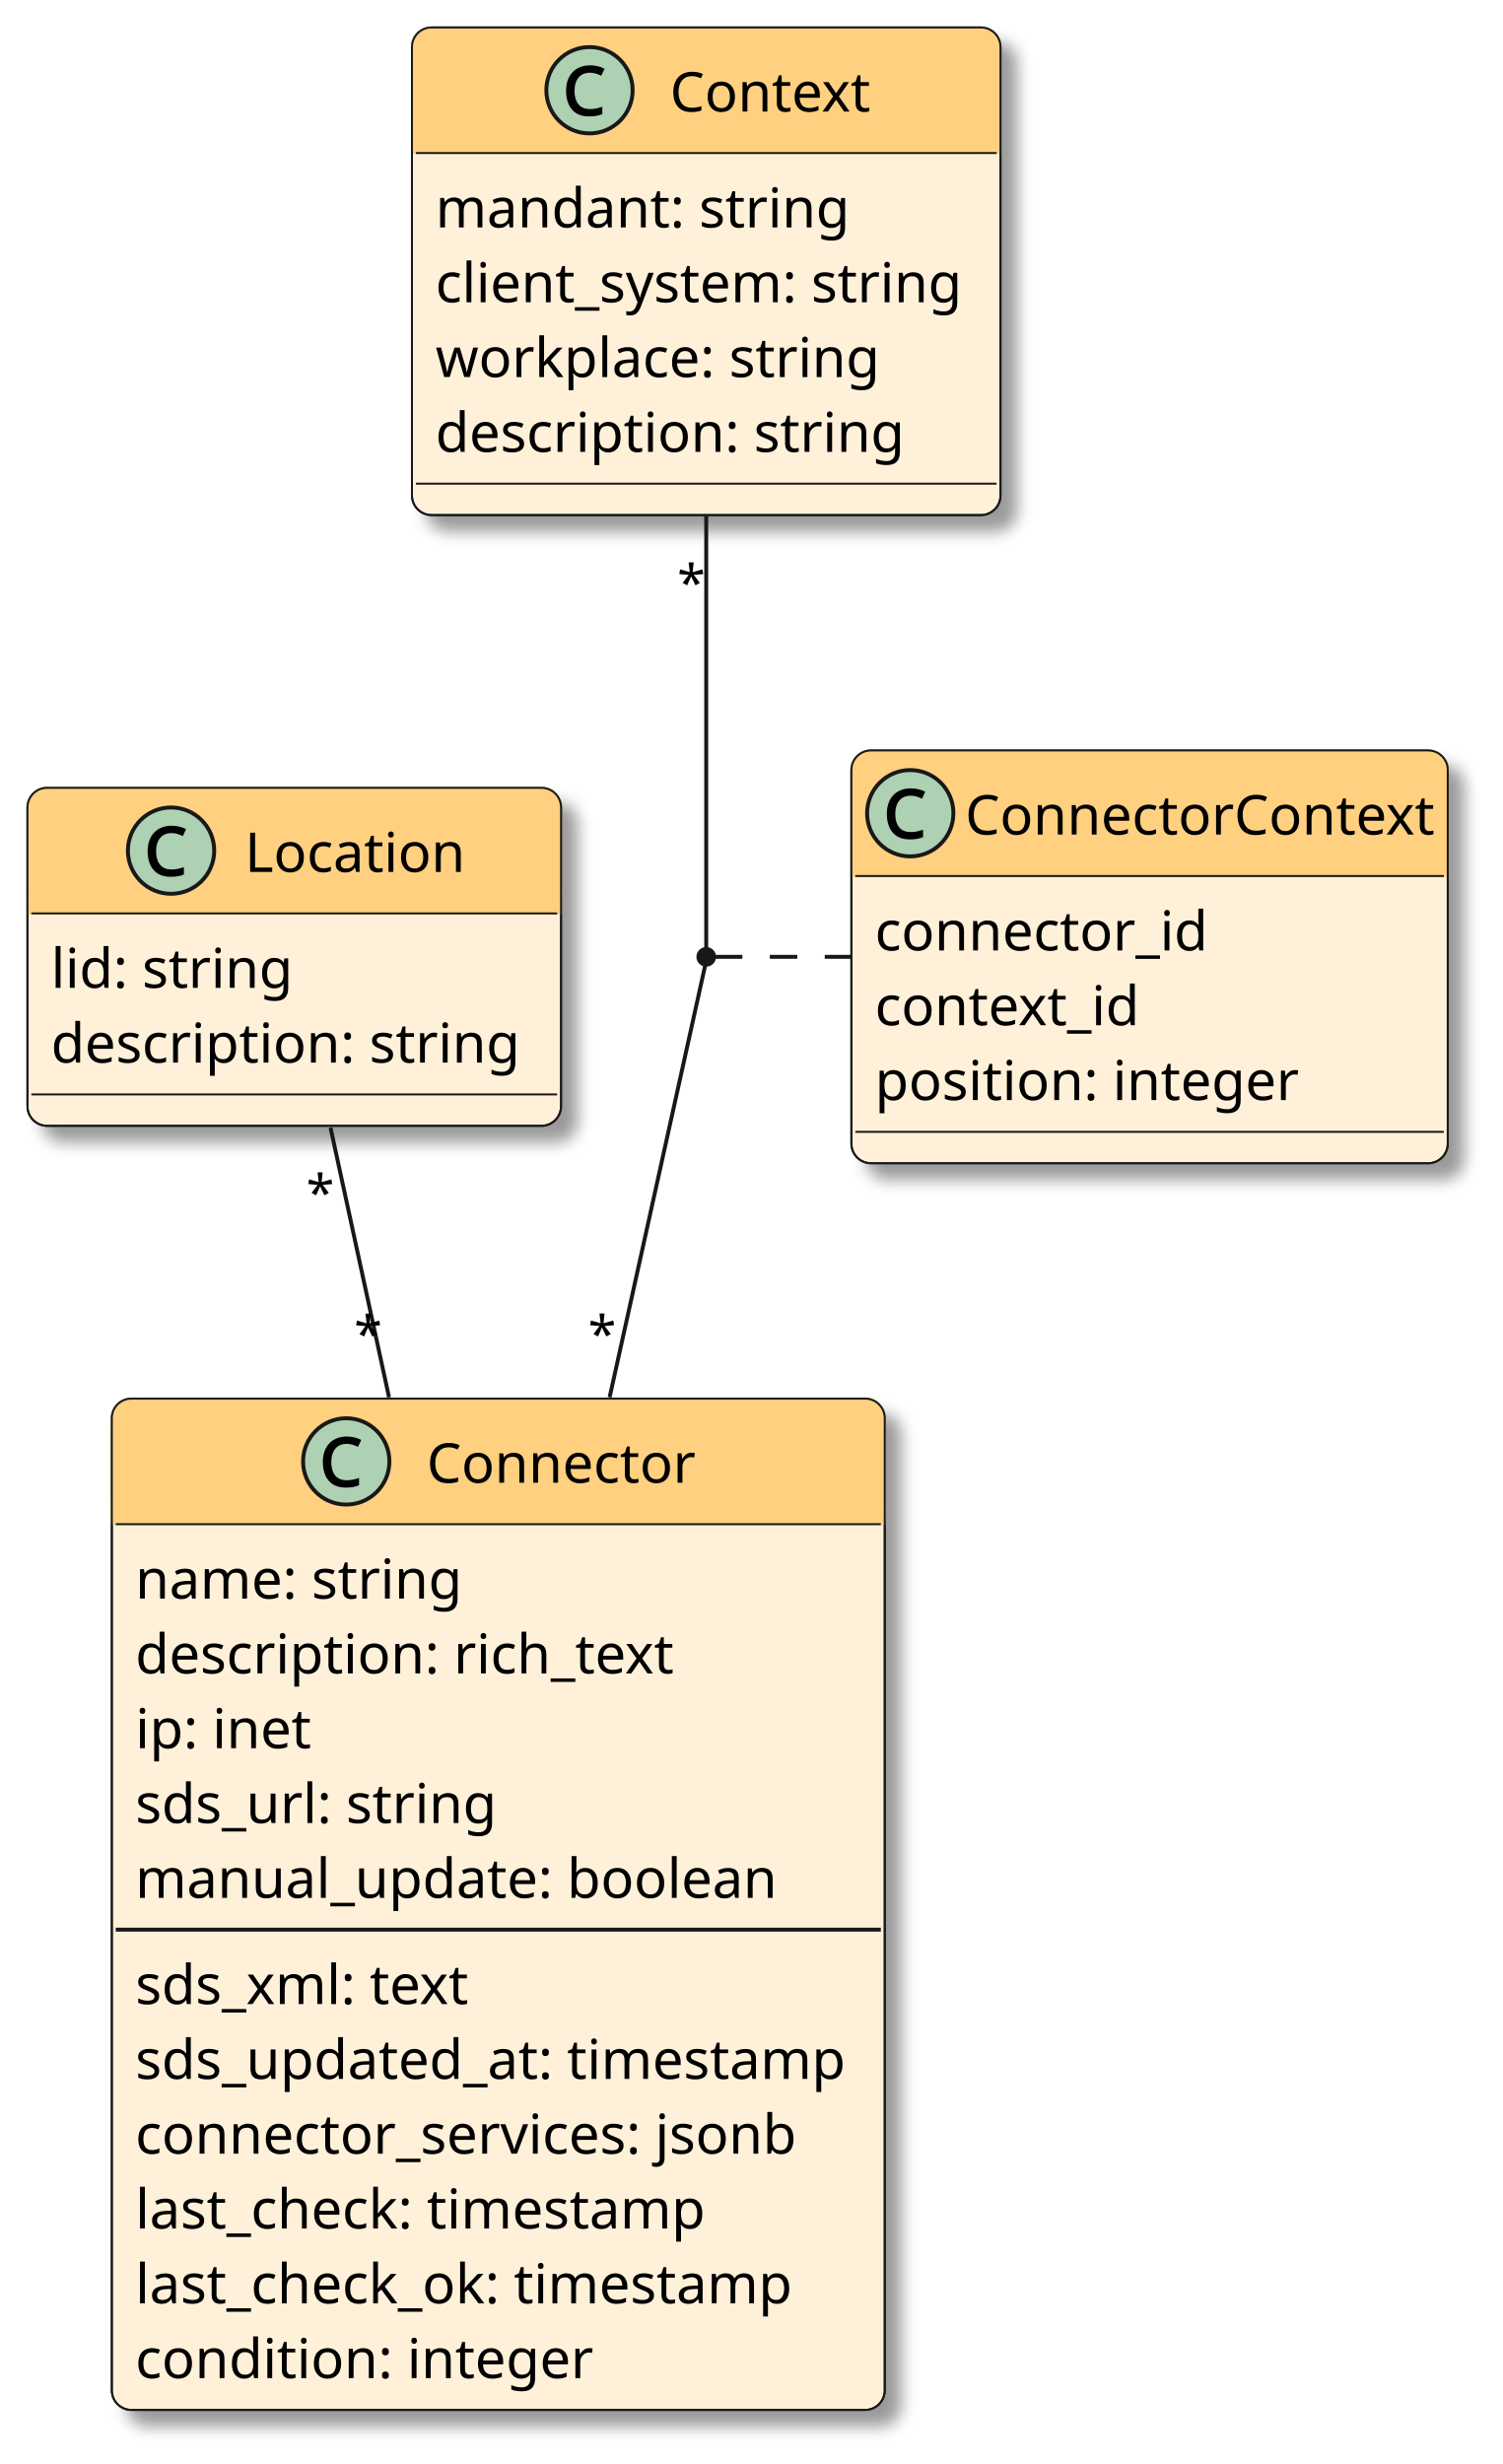
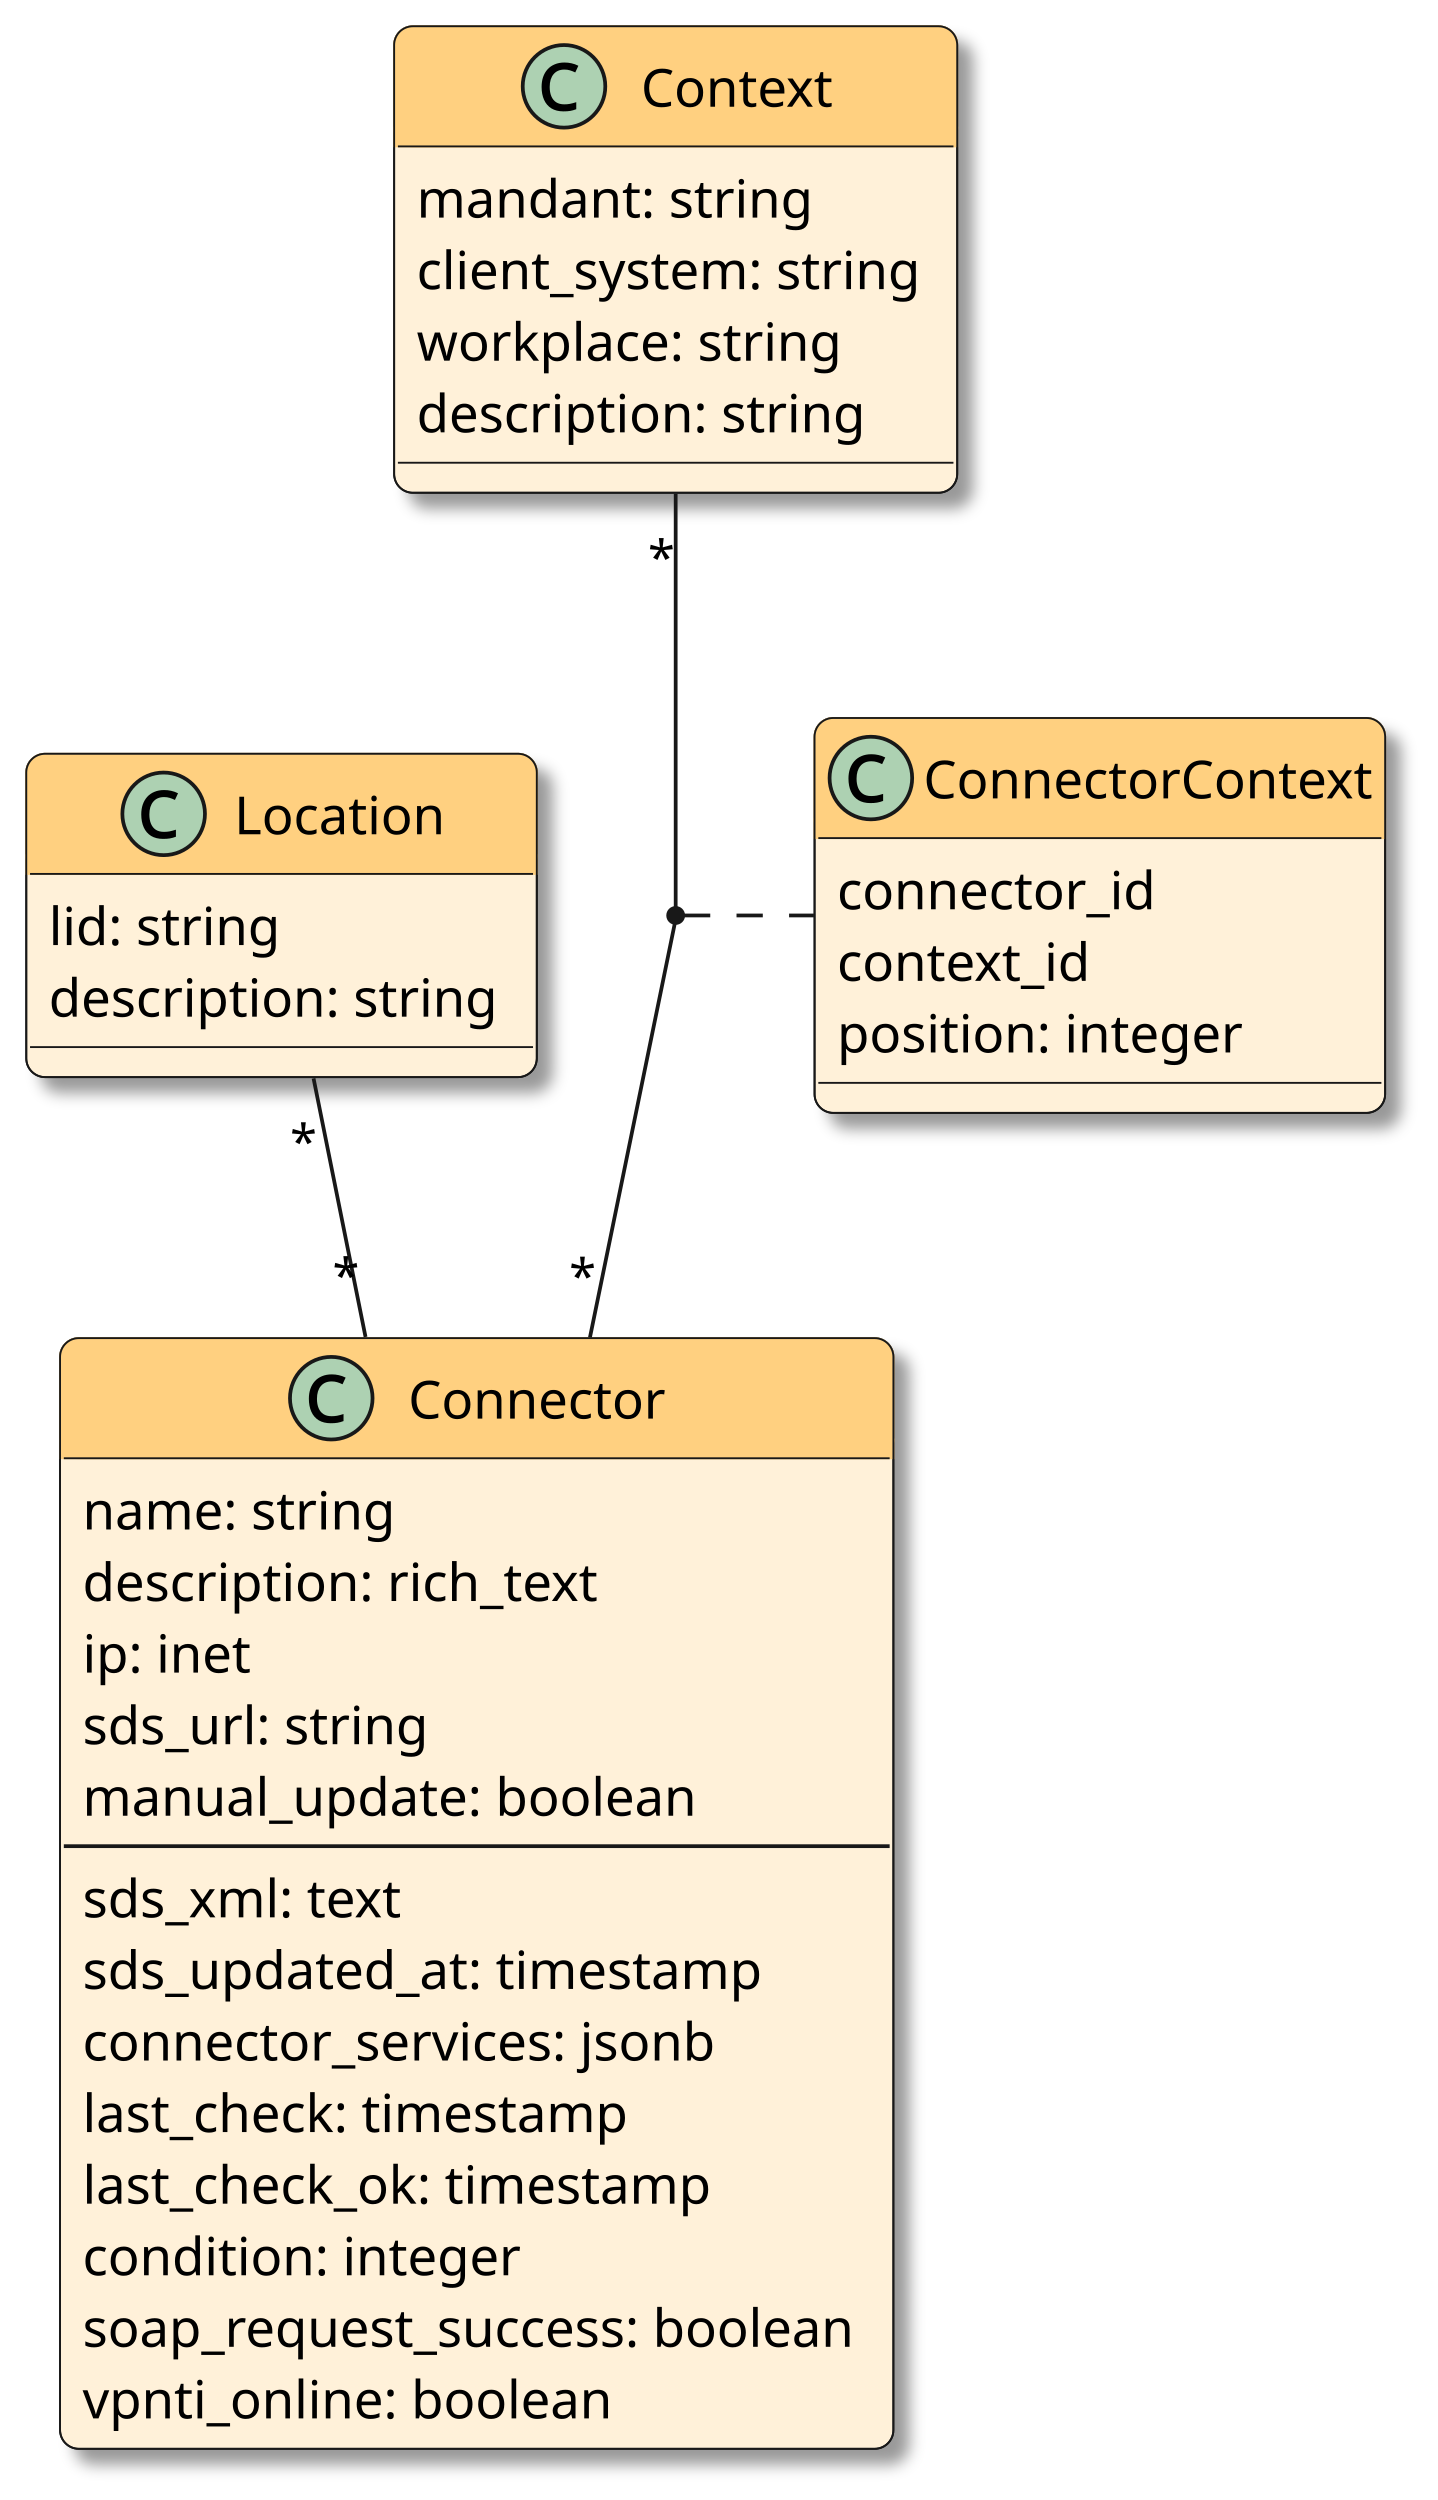
- <svg xmlns="http://www.w3.org/2000/svg" contentStyleType="text/css" height="628px" preserveAspectRatio="none" style="width:383px;height:628px;background:#FFFFFF;" version="1.1" viewBox="0 0 383 628" width="383px" zoomAndPan="magnify">
+ <svg xmlns="http://www.w3.org/2000/svg" contentStyleType="text/css" height="666px" preserveAspectRatio="none" style="width:383px;height:666px;background:#FFFFFF;" version="1.1" viewBox="0 0 383 666" width="383px" zoomAndPan="magnify">
  <defs>
-     <filter height="300%" id="f1hwkw2z7lv0us" width="300%" x="-1" y="-1">
+     <filter height="300%" id="ffqg046bjhrg" width="300%" x="-1" y="-1">
      <feGaussianBlur result="blurOut" stdDeviation="2.0" />
      <feColorMatrix in="blurOut" result="blurOut2" type="matrix" values="0 0 0 0 0 0 0 0 0 0 0 0 0 0 0 0 0 0 .4 0" />
      <feOffset dx="4.0" dy="4.0" in="blurOut2" result="blurOut3" />
      <feBlend in="SourceGraphic" in2="blurOut3" mode="normal" />
    </filter>
  </defs>
  <g>
    <g id="elem_Connector">
-       <rect codeLine="5" fill="#FFF1D9" filter="url(#f1hwkw2z7lv0us)" height="257.747" id="Connector" rx="5" ry="5" style="stroke:#181818;stroke-width:0.5;" width="197" x="28.5" y="356.47" />
-       <rect fill="#FFD080" height="32" rx="5" ry="5" style="stroke:#FFD080;stroke-width:0.5;" width="197" x="28.5" y="356.47" />
-       <rect fill="#FFD080" height="5" style="stroke:#FFD080;stroke-width:0.5;" width="197" x="28.5" y="383.47" />
-       <rect codeLine="5" fill="none" height="257.747" id="Connector" rx="5" ry="5" style="stroke:#181818;stroke-width:0.5;" width="197" x="28.5" y="356.47" />
-       <ellipse cx="88.25" cy="372.47" fill="#ADD1B2" rx="11" ry="11" style="stroke:#181818;stroke-width:1.0;" />
-       <path d="M88.359,368.001 Q87.438,368.001 86.703,368.314 Q85.984,368.626 85.484,369.22 Q84.984,369.798 84.703,370.673 Q84.438,371.548 84.438,372.642 Q84.438,374.079 84.875,375.126 Q85.328,376.173 86.172,376.72 Q87.031,377.267 88.344,377.267 Q89.125,377.267 89.812,377.142 Q90.516,377.001 91.516,376.689 L91.516,378.564 Q90.656,378.892 89.891,379.017 Q89.141,379.142 88.125,379.142 Q86.203,379.142 84.891,378.345 Q83.594,377.533 82.938,376.064 Q82.281,374.579 82.281,372.611 Q82.281,371.189 82.672,370.017 Q83.078,368.829 83.859,367.954 Q84.641,367.079 85.781,366.611 Q86.922,366.126 88.391,366.126 Q89.344,366.126 90.234,366.329 Q91.141,366.517 92.078,366.986 L91.25,368.767 Q90.469,368.392 89.812,368.204 Q89.156,368.001 88.359,368.001 Z " fill="#000000" />
-       <text fill="#000000" font-family="sans-serif" font-size="14" lengthAdjust="spacing" textLength="69" x="108.75" y="377.902">Connector</text>
-       <line style="stroke:#181818;stroke-width:0.5;" x1="29.5" x2="224.5" y1="388.47" y2="388.47" />
-       <text fill="#000000" font-family="sans-serif" font-size="14" lengthAdjust="spacing" textLength="86" x="34.5" y="407.436">name: string</text>
-       <text fill="#000000" font-family="sans-serif" font-size="14" lengthAdjust="spacing" textLength="141" x="34.5" y="426.504">description: rich_text</text>
-       <text fill="#000000" font-family="sans-serif" font-size="14" lengthAdjust="spacing" textLength="47" x="34.5" y="445.572">ip: inet</text>
-       <text fill="#000000" font-family="sans-serif" font-size="14" lengthAdjust="spacing" textLength="96" x="34.5" y="464.64">sds_url: string</text>
-       <text fill="#000000" font-family="sans-serif" font-size="14" lengthAdjust="spacing" textLength="167" x="34.5" y="483.708">manual_update: boolean</text>
-       <line style="stroke:#181818;stroke-width:1.0;" x1="29.5" x2="224.5" y1="491.81" y2="491.81" />
-       <text fill="#000000" font-family="sans-serif" font-size="14" lengthAdjust="spacing" textLength="86" x="34.5" y="510.776">sds_xml: text</text>
-       <text fill="#000000" font-family="sans-serif" font-size="14" lengthAdjust="spacing" textLength="185" x="34.5" y="529.843">sds_updated_at: timestamp</text>
-       <text fill="#000000" font-family="sans-serif" font-size="14" lengthAdjust="spacing" textLength="172" x="34.5" y="548.911">connector_services: jsonb</text>
-       <text fill="#000000" font-family="sans-serif" font-size="14" lengthAdjust="spacing" textLength="148" x="34.5" y="567.979">last_check: timestamp</text>
-       <text fill="#000000" font-family="sans-serif" font-size="14" lengthAdjust="spacing" textLength="169" x="34.5" y="587.047">last_check_ok: timestamp</text>
-       <text fill="#000000" font-family="sans-serif" font-size="14" lengthAdjust="spacing" textLength="120" x="34.5" y="606.115">condition: integer</text>
+       <rect codeLine="5" fill="#FFF1D9" filter="url(#ffqg046bjhrg)" height="295.883" id="Connector" rx="5" ry="5" style="stroke:#181818;stroke-width:0.5;" width="222" x="16" y="356.48" />
+       <rect fill="#FFD080" height="32" rx="5" ry="5" style="stroke:#FFD080;stroke-width:0.5;" width="222" x="16" y="356.48" />
+       <rect fill="#FFD080" height="5" style="stroke:#FFD080;stroke-width:0.5;" width="222" x="16" y="383.48" />
+       <rect codeLine="5" fill="none" height="295.883" id="Connector" rx="5" ry="5" style="stroke:#181818;stroke-width:0.5;" width="222" x="16" y="356.48" />
+       <ellipse cx="88.25" cy="372.48" fill="#ADD1B2" rx="11" ry="11" style="stroke:#181818;stroke-width:1.0;" />
+       <path d="M88.359,368.011 Q87.438,368.011 86.703,368.324 Q85.984,368.636 85.484,369.23 Q84.984,369.808 84.703,370.683 Q84.438,371.558 84.438,372.652 Q84.438,374.089 84.875,375.136 Q85.328,376.183 86.172,376.73 Q87.031,377.277 88.344,377.277 Q89.125,377.277 89.812,377.152 Q90.516,377.011 91.516,376.699 L91.516,378.574 Q90.656,378.902 89.891,379.027 Q89.141,379.152 88.125,379.152 Q86.203,379.152 84.891,378.355 Q83.594,377.543 82.938,376.074 Q82.281,374.589 82.281,372.621 Q82.281,371.199 82.672,370.027 Q83.078,368.839 83.859,367.964 Q84.641,367.089 85.781,366.621 Q86.922,366.136 88.391,366.136 Q89.344,366.136 90.234,366.339 Q91.141,366.527 92.078,366.996 L91.25,368.777 Q90.469,368.402 89.812,368.214 Q89.156,368.011 88.359,368.011 Z " fill="#000000" />
+       <text fill="#000000" font-family="sans-serif" font-size="14" lengthAdjust="spacing" textLength="69" x="108.75" y="377.912">Connector</text>
+       <line style="stroke:#181818;stroke-width:0.5;" x1="17" x2="237" y1="388.48" y2="388.48" />
+       <text fill="#000000" font-family="sans-serif" font-size="14" lengthAdjust="spacing" textLength="86" x="22" y="407.446">name: string</text>
+       <text fill="#000000" font-family="sans-serif" font-size="14" lengthAdjust="spacing" textLength="141" x="22" y="426.514">description: rich_text</text>
+       <text fill="#000000" font-family="sans-serif" font-size="14" lengthAdjust="spacing" textLength="47" x="22" y="445.582">ip: inet</text>
+       <text fill="#000000" font-family="sans-serif" font-size="14" lengthAdjust="spacing" textLength="96" x="22" y="464.65">sds_url: string</text>
+       <text fill="#000000" font-family="sans-serif" font-size="14" lengthAdjust="spacing" textLength="167" x="22" y="483.718">manual_update: boolean</text>
+       <line style="stroke:#181818;stroke-width:1.0;" x1="17" x2="237" y1="491.82" y2="491.82" />
+       <text fill="#000000" font-family="sans-serif" font-size="14" lengthAdjust="spacing" textLength="86" x="22" y="510.786">sds_xml: text</text>
+       <text fill="#000000" font-family="sans-serif" font-size="14" lengthAdjust="spacing" textLength="185" x="22" y="529.853">sds_updated_at: timestamp</text>
+       <text fill="#000000" font-family="sans-serif" font-size="14" lengthAdjust="spacing" textLength="172" x="22" y="548.921">connector_services: jsonb</text>
+       <text fill="#000000" font-family="sans-serif" font-size="14" lengthAdjust="spacing" textLength="148" x="22" y="567.989">last_check: timestamp</text>
+       <text fill="#000000" font-family="sans-serif" font-size="14" lengthAdjust="spacing" textLength="169" x="22" y="587.057">last_check_ok: timestamp</text>
+       <text fill="#000000" font-family="sans-serif" font-size="14" lengthAdjust="spacing" textLength="120" x="22" y="606.125">condition: integer</text>
+       <text fill="#000000" font-family="sans-serif" font-size="14" lengthAdjust="spacing" textLength="210" x="22" y="625.193">soap_request_success: boolean</text>
+       <text fill="#000000" font-family="sans-serif" font-size="14" lengthAdjust="spacing" textLength="144" x="22" y="644.261">vpnti_online: boolean</text>
    </g>
    <g id="elem_Location">
-       <rect codeLine="20" fill="#FFF1D9" filter="url(#f1hwkw2z7lv0us)" height="86.136" id="Location" rx="5" ry="5" style="stroke:#181818;stroke-width:0.5;" width="136" x="7" y="200.8" />
-       <rect fill="#FFD080" height="32" rx="5" ry="5" style="stroke:#FFD080;stroke-width:0.5;" width="136" x="7" y="200.8" />
-       <rect fill="#FFD080" height="5" style="stroke:#FFD080;stroke-width:0.5;" width="136" x="7" y="227.8" />
-       <rect codeLine="20" fill="none" height="86.136" id="Location" rx="5" ry="5" style="stroke:#181818;stroke-width:0.5;" width="136" x="7" y="200.8" />
-       <ellipse cx="43.6" cy="216.8" fill="#ADD1B2" rx="11" ry="11" style="stroke:#181818;stroke-width:1.0;" />
-       <path d="M43.709,212.331 Q42.788,212.331 42.053,212.644 Q41.334,212.956 40.834,213.55 Q40.334,214.128 40.053,215.003 Q39.788,215.878 39.788,216.972 Q39.788,218.409 40.225,219.456 Q40.678,220.503 41.522,221.05 Q42.381,221.597 43.694,221.597 Q44.475,221.597 45.163,221.472 Q45.866,221.331 46.866,221.019 L46.866,222.894 Q46.006,223.222 45.241,223.347 Q44.491,223.472 43.475,223.472 Q41.553,223.472 40.241,222.675 Q38.944,221.863 38.288,220.394 Q37.631,218.909 37.631,216.941 Q37.631,215.519 38.022,214.347 Q38.428,213.159 39.209,212.284 Q39.991,211.409 41.131,210.941 Q42.272,210.456 43.741,210.456 Q44.694,210.456 45.584,210.659 Q46.491,210.847 47.428,211.316 L46.6,213.097 Q45.819,212.722 45.163,212.534 Q44.506,212.331 43.709,212.331 Z " fill="#000000" />
-       <text fill="#000000" font-family="sans-serif" font-size="14" lengthAdjust="spacing" textLength="56" x="62.4" y="222.232">Location</text>
-       <line style="stroke:#181818;stroke-width:0.5;" x1="8" x2="142" y1="232.8" y2="232.8" />
-       <text fill="#000000" font-family="sans-serif" font-size="14" lengthAdjust="spacing" textLength="65" x="13" y="251.766">lid: string</text>
-       <text fill="#000000" font-family="sans-serif" font-size="14" lengthAdjust="spacing" textLength="124" x="13" y="270.834">description: string</text>
-       <line style="stroke:#181818;stroke-width:0.5;" x1="8" x2="142" y1="278.936" y2="278.936" />
+       <rect codeLine="22" fill="#FFF1D9" filter="url(#ffqg046bjhrg)" height="86.136" id="Location" rx="5" ry="5" style="stroke:#181818;stroke-width:0.5;" width="136" x="7" y="200.81" />
+       <rect fill="#FFD080" height="32" rx="5" ry="5" style="stroke:#FFD080;stroke-width:0.5;" width="136" x="7" y="200.81" />
+       <rect fill="#FFD080" height="5" style="stroke:#FFD080;stroke-width:0.5;" width="136" x="7" y="227.81" />
+       <rect codeLine="22" fill="none" height="86.136" id="Location" rx="5" ry="5" style="stroke:#181818;stroke-width:0.5;" width="136" x="7" y="200.81" />
+       <ellipse cx="43.6" cy="216.81" fill="#ADD1B2" rx="11" ry="11" style="stroke:#181818;stroke-width:1.0;" />
+       <path d="M43.709,212.341 Q42.788,212.341 42.053,212.654 Q41.334,212.966 40.834,213.56 Q40.334,214.138 40.053,215.013 Q39.788,215.888 39.788,216.982 Q39.788,218.419 40.225,219.466 Q40.678,220.513 41.522,221.06 Q42.381,221.607 43.694,221.607 Q44.475,221.607 45.163,221.482 Q45.866,221.341 46.866,221.029 L46.866,222.904 Q46.006,223.232 45.241,223.357 Q44.491,223.482 43.475,223.482 Q41.553,223.482 40.241,222.685 Q38.944,221.873 38.288,220.404 Q37.631,218.919 37.631,216.951 Q37.631,215.529 38.022,214.357 Q38.428,213.169 39.209,212.294 Q39.991,211.419 41.131,210.951 Q42.272,210.466 43.741,210.466 Q44.694,210.466 45.584,210.669 Q46.491,210.857 47.428,211.326 L46.6,213.107 Q45.819,212.732 45.163,212.544 Q44.506,212.341 43.709,212.341 Z " fill="#000000" />
+       <text fill="#000000" font-family="sans-serif" font-size="14" lengthAdjust="spacing" textLength="56" x="62.4" y="222.242">Location</text>
+       <line style="stroke:#181818;stroke-width:0.5;" x1="8" x2="142" y1="232.81" y2="232.81" />
+       <text fill="#000000" font-family="sans-serif" font-size="14" lengthAdjust="spacing" textLength="65" x="13" y="251.776">lid: string</text>
+       <text fill="#000000" font-family="sans-serif" font-size="14" lengthAdjust="spacing" textLength="124" x="13" y="270.844">description: string</text>
+       <line style="stroke:#181818;stroke-width:0.5;" x1="8" x2="142" y1="278.946" y2="278.946" />
    </g>
    <g id="elem_Context">
-       <rect codeLine="25" fill="#FFF1D9" filter="url(#f1hwkw2z7lv0us)" height="124.272" id="Context" rx="5" ry="5" style="stroke:#181818;stroke-width:0.5;" width="150" x="105" y="7" />
+       <rect codeLine="27" fill="#FFF1D9" filter="url(#ffqg046bjhrg)" height="124.272" id="Context" rx="5" ry="5" style="stroke:#181818;stroke-width:0.5;" width="150" x="105" y="7" />
      <rect fill="#FFD080" height="32" rx="5" ry="5" style="stroke:#FFD080;stroke-width:0.5;" width="150" x="105" y="7" />
      <rect fill="#FFD080" height="5" style="stroke:#FFD080;stroke-width:0.5;" width="150" x="105" y="34" />
-       <rect codeLine="25" fill="none" height="124.272" id="Context" rx="5" ry="5" style="stroke:#181818;stroke-width:0.5;" width="150" x="105" y="7" />
+       <rect codeLine="27" fill="none" height="124.272" id="Context" rx="5" ry="5" style="stroke:#181818;stroke-width:0.5;" width="150" x="105" y="7" />
      <ellipse cx="150.25" cy="23" fill="#ADD1B2" rx="11" ry="11" style="stroke:#181818;stroke-width:1.0;" />
      <path d="M150.359,18.531 Q149.438,18.531 148.703,18.844 Q147.984,19.156 147.484,19.75 Q146.984,20.328 146.703,21.203 Q146.438,22.078 146.438,23.172 Q146.438,24.609 146.875,25.656 Q147.328,26.703 148.172,27.25 Q149.031,27.797 150.344,27.797 Q151.125,27.797 151.812,27.672 Q152.516,27.531 153.516,27.219 L153.516,29.094 Q152.656,29.422 151.891,29.547 Q151.141,29.672 150.125,29.672 Q148.203,29.672 146.891,28.875 Q145.594,28.062 144.938,26.594 Q144.281,25.109 144.281,23.141 Q144.281,21.719 144.672,20.547 Q145.078,19.359 145.859,18.484 Q146.641,17.609 147.781,17.141 Q148.922,16.656 150.391,16.656 Q151.344,16.656 152.234,16.859 Q153.141,17.047 154.078,17.516 L153.25,19.297 Q152.469,18.922 151.812,18.734 Q151.156,18.531 150.359,18.531 Z " fill="#000000" />
      <text fill="#000000" font-family="sans-serif" font-size="14" lengthAdjust="spacing" textLength="51" x="170.75" y="28.432">Context</text>
      <line style="stroke:#181818;stroke-width:0.5;" x1="106" x2="254" y1="39" y2="39" />
      <text fill="#000000" font-family="sans-serif" font-size="14" lengthAdjust="spacing" textLength="109" x="111" y="57.966">mandant: string</text>
      <text fill="#000000" font-family="sans-serif" font-size="14" lengthAdjust="spacing" textLength="138" x="111" y="77.034">client_system: string</text>
      <text fill="#000000" font-family="sans-serif" font-size="14" lengthAdjust="spacing" textLength="116" x="111" y="96.102">workplace: string</text>
      <text fill="#000000" font-family="sans-serif" font-size="14" lengthAdjust="spacing" textLength="124" x="111" y="115.17">description: string</text>
      <line style="stroke:#181818;stroke-width:0.5;" x1="106" x2="254" y1="123.272" y2="123.272" />
    </g>
    <g id="elem_ConnectorContext">
-       <rect codeLine="32" fill="#FFF1D9" filter="url(#f1hwkw2z7lv0us)" height="105.204" id="ConnectorContext" rx="5" ry="5" style="stroke:#181818;stroke-width:0.5;" width="152" x="217" y="191.27" />
+       <rect codeLine="34" fill="#FFF1D9" filter="url(#ffqg046bjhrg)" height="105.204" id="ConnectorContext" rx="5" ry="5" style="stroke:#181818;stroke-width:0.5;" width="152" x="217" y="191.27" />
      <rect fill="#FFD080" height="32" rx="5" ry="5" style="stroke:#FFD080;stroke-width:0.5;" width="152" x="217" y="191.27" />
      <rect fill="#FFD080" height="5" style="stroke:#FFD080;stroke-width:0.5;" width="152" x="217" y="218.27" />
-       <rect codeLine="32" fill="none" height="105.204" id="ConnectorContext" rx="5" ry="5" style="stroke:#181818;stroke-width:0.5;" width="152" x="217" y="191.27" />
+       <rect codeLine="34" fill="none" height="105.204" id="ConnectorContext" rx="5" ry="5" style="stroke:#181818;stroke-width:0.5;" width="152" x="217" y="191.27" />
      <ellipse cx="232" cy="207.27" fill="#ADD1B2" rx="11" ry="11" style="stroke:#181818;stroke-width:1.0;" />
      <path d="M232.109,202.801 Q231.188,202.801 230.453,203.114 Q229.734,203.426 229.234,204.02 Q228.734,204.598 228.453,205.473 Q228.188,206.348 228.188,207.442 Q228.188,208.879 228.625,209.926 Q229.078,210.973 229.922,211.52 Q230.781,212.067 232.094,212.067 Q232.875,212.067 233.562,211.942 Q234.266,211.801 235.266,211.489 L235.266,213.364 Q234.406,213.692 233.641,213.817 Q232.891,213.942 231.875,213.942 Q229.953,213.942 228.641,213.145 Q227.344,212.333 226.688,210.864 Q226.031,209.379 226.031,207.411 Q226.031,205.989 226.422,204.817 Q226.828,203.629 227.609,202.754 Q228.391,201.879 229.531,201.411 Q230.672,200.926 232.141,200.926 Q233.094,200.926 233.984,201.129 Q234.891,201.317 235.828,201.786 L235,203.567 Q234.219,203.192 233.562,203.004 Q232.906,202.801 232.109,202.801 Z " fill="#000000" />
      <text fill="#000000" font-family="sans-serif" font-size="14" lengthAdjust="spacing" textLength="120" x="246" y="212.702">ConnectorContext</text>
      <line style="stroke:#181818;stroke-width:0.5;" x1="218" x2="368" y1="223.27" y2="223.27" />
      <text fill="#000000" font-family="sans-serif" font-size="14" lengthAdjust="spacing" textLength="86" x="223" y="242.236">connector_id</text>
      <text fill="#000000" font-family="sans-serif" font-size="14" lengthAdjust="spacing" textLength="68" x="223" y="261.304">context_id</text>
      <text fill="#000000" font-family="sans-serif" font-size="14" lengthAdjust="spacing" textLength="111" x="223" y="280.372">position: integer</text>
      <line style="stroke:#181818;stroke-width:0.5;" x1="218" x2="368" y1="288.474" y2="288.474" />
    </g>
-     <ellipse cx="180" cy="243.87" fill="#181818" rx="2" ry="2" style="stroke:#181818;stroke-width:1.0;" />
+     <ellipse cx="180" cy="243.88" fill="#181818" rx="2" ry="2" style="stroke:#181818;stroke-width:1.0;" />
    <g id="link_Location_Connector">
-       <path codeLine="38" d="M84.24,287.41 C88.48,306.96 93.77,331.31 99.16,356.14 " fill="none" id="Location-Connector" style="stroke:#181818;stroke-width:1.0;" />
-       <text fill="#000000" font-family="sans-serif" font-size="13" lengthAdjust="spacing" textLength="7" x="78.047" y="308.675">*</text>
-       <text fill="#000000" font-family="sans-serif" font-size="13" lengthAdjust="spacing" textLength="7" x="90.25" y="344.667">*</text>
+       <path codeLine="40" d="M83.53,287.28 C87.43,306.69 92.32,330.97 97.38,356.17 " fill="none" id="Location-Connector" style="stroke:#181818;stroke-width:1.0;" />
+       <text fill="#000000" font-family="sans-serif" font-size="13" lengthAdjust="spacing" textLength="7" x="77.269" y="308.852">*</text>
+       <text fill="#000000" font-family="sans-serif" font-size="13" lengthAdjust="spacing" textLength="7" x="88.569" y="344.514">*</text>
    </g>
    <g id="link_Context_apoint8">
-       <path d="M180,131.52 C180,177.29 180,233.3 180,241.78 " fill="none" id="Context-apoint8" style="stroke:#181818;stroke-width:1.0;" />
+       <path d="M180,131.52 C180,177.3 180,233.31 180,241.78 " fill="none" id="Context-apoint8" style="stroke:#181818;stroke-width:1.0;" />
      <text fill="#000000" font-family="sans-serif" font-size="13" lengthAdjust="spacing" textLength="7" x="172.617" y="153.209">*</text>
    </g>
    <g id="link_apoint8_Connector">
-       <path d="M179.76,245.94 C178.02,253.8 166.94,303.88 155.38,356.12 " fill="none" id="apoint8-Connector" style="stroke:#181818;stroke-width:1.0;" />
-       <text fill="#000000" font-family="sans-serif" font-size="13" lengthAdjust="spacing" textLength="7" x="149.896" y="344.646">*</text>
+       <path d="M179.76,246.03 C178.11,254.08 168.06,303.13 157.16,356.3 " fill="none" id="apoint8-Connector" style="stroke:#181818;stroke-width:1.0;" />
+       <text fill="#000000" font-family="sans-serif" font-size="13" lengthAdjust="spacing" textLength="7" x="151.618" y="344.651">*</text>
    </g>
    <g id="link_apoint8_ConnectorContext">
-       <path d="M182.21,243.87 C193.75,243.87 205.29,243.87 216.83,243.87 " fill="none" id="apoint8-ConnectorContext" style="stroke:#181818;stroke-width:1.0;stroke-dasharray:7.0,7.0;" />
+       <path d="M182.21,243.88 C193.75,243.88 205.29,243.88 216.83,243.88 " fill="none" id="apoint8-ConnectorContext" style="stroke:#181818;stroke-width:1.0;stroke-dasharray:7.0,7.0;" />
    </g>
  </g>
</svg>
